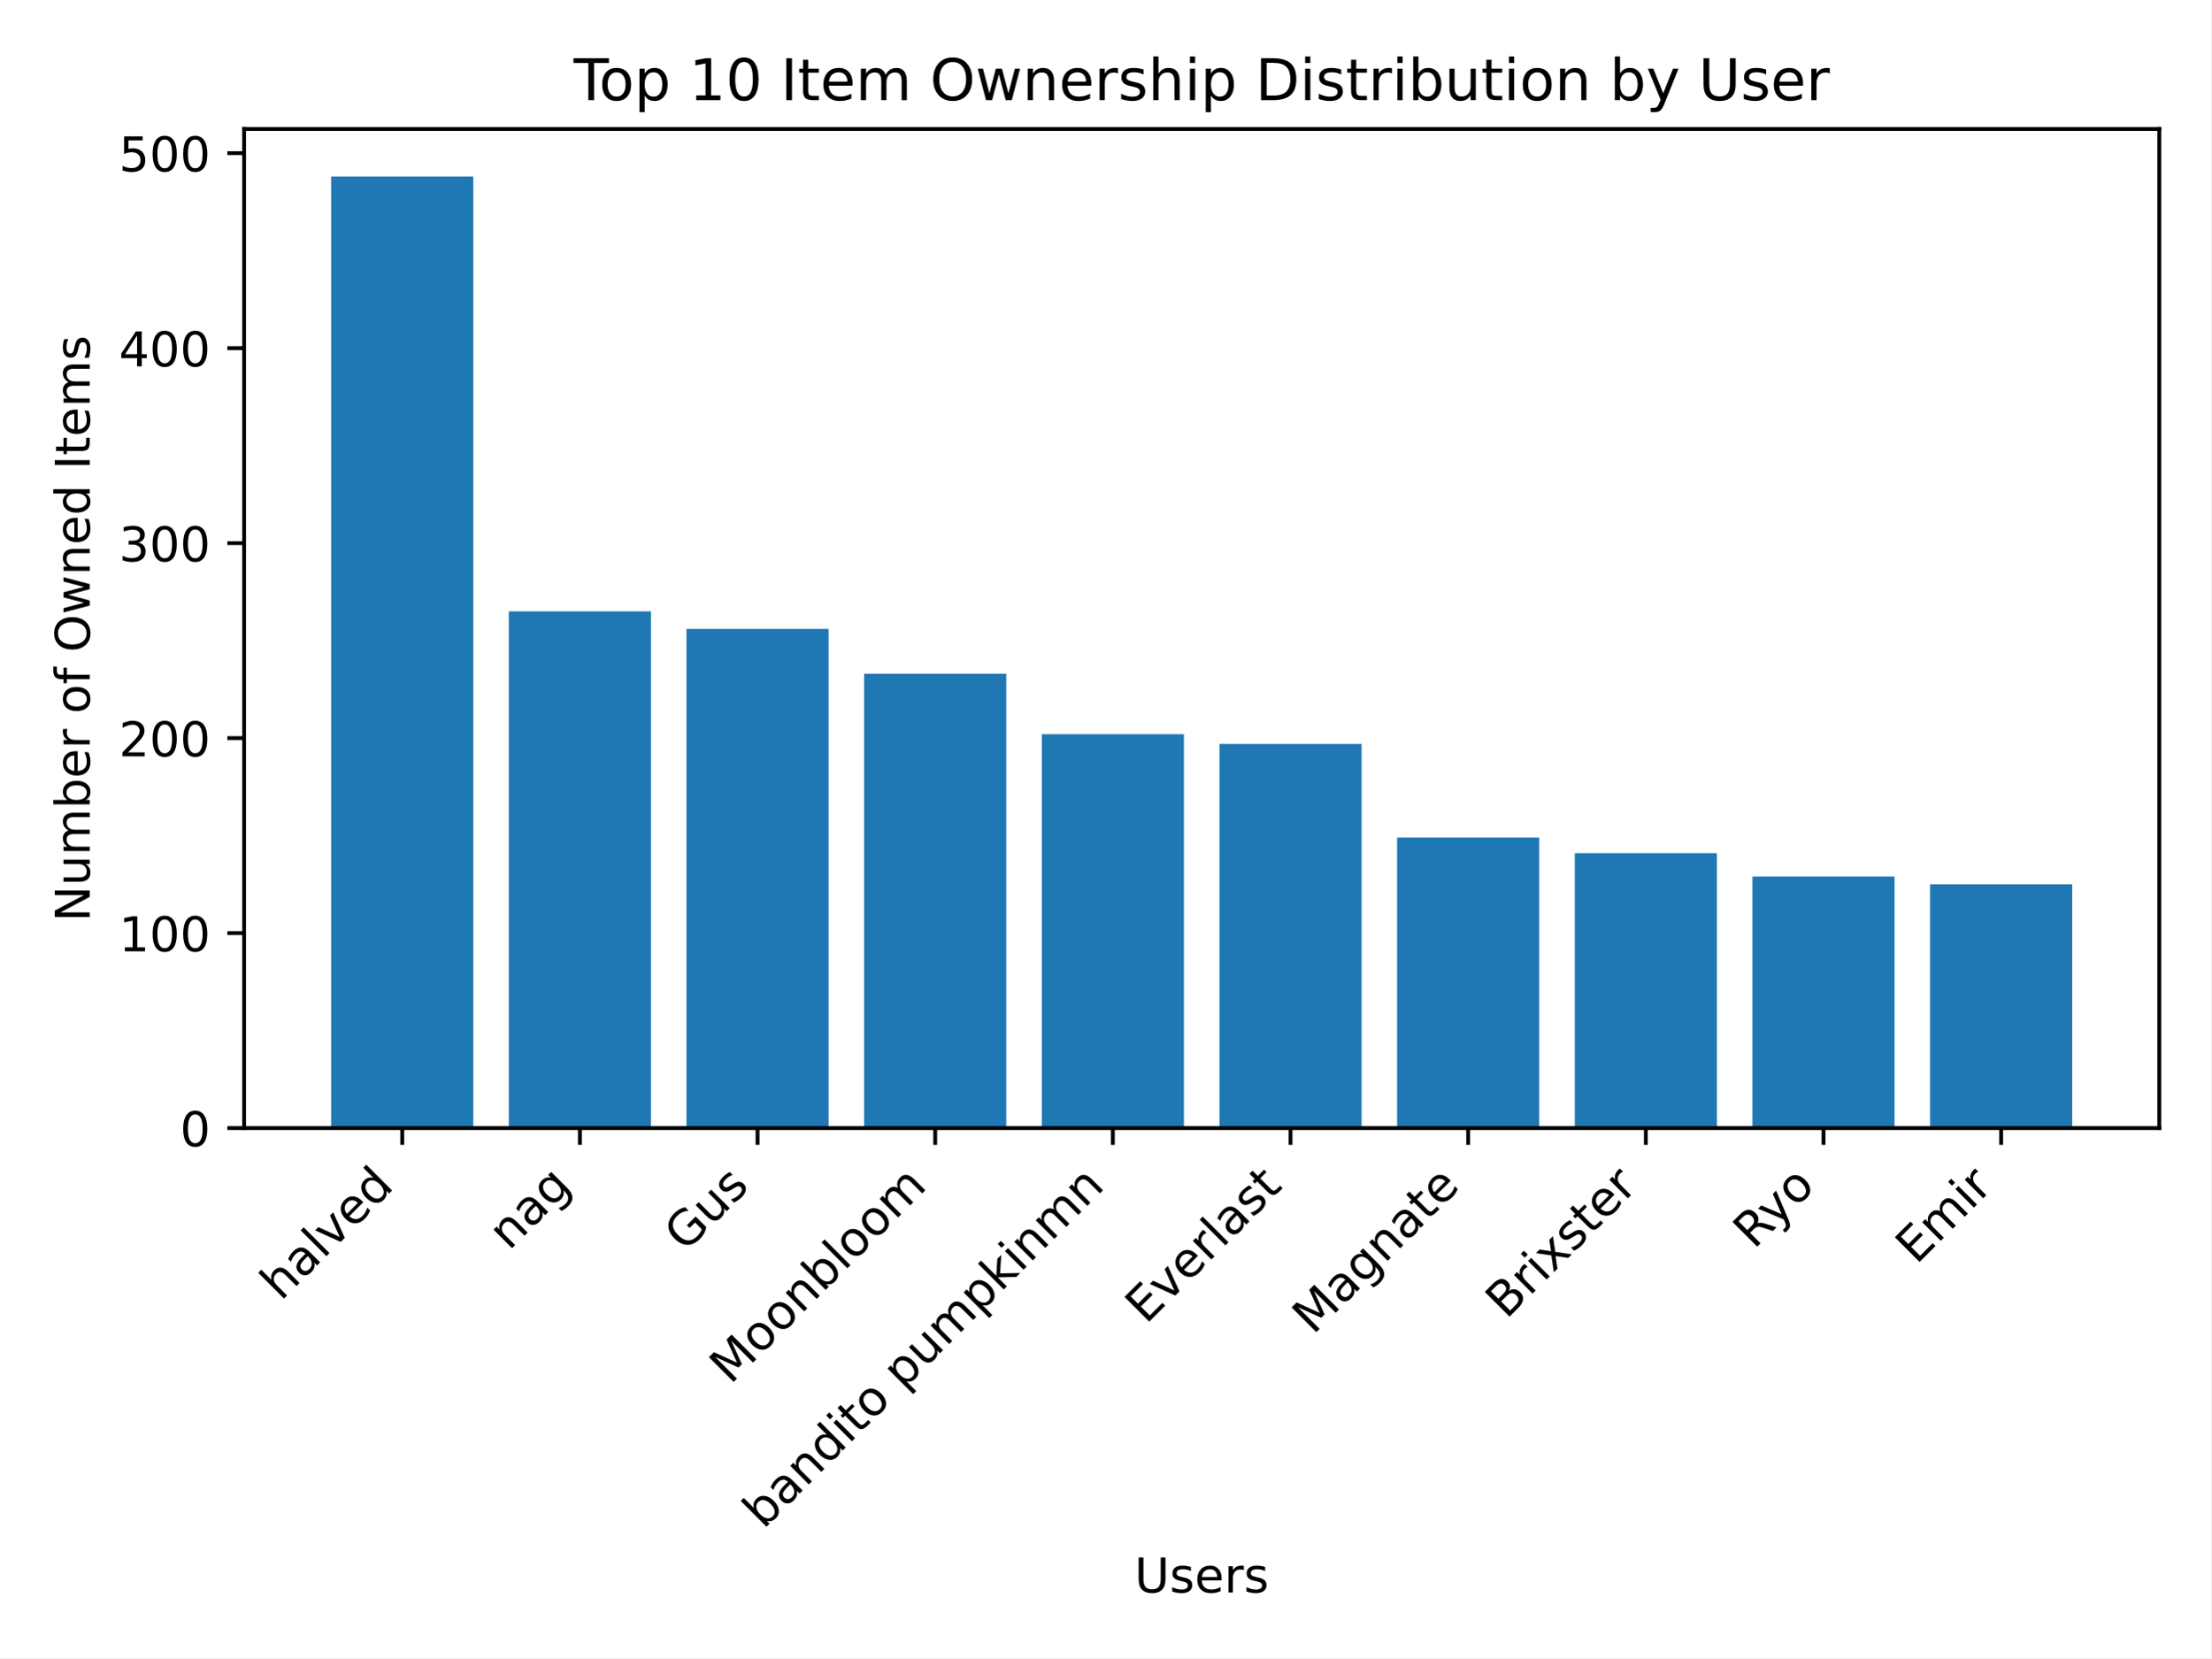
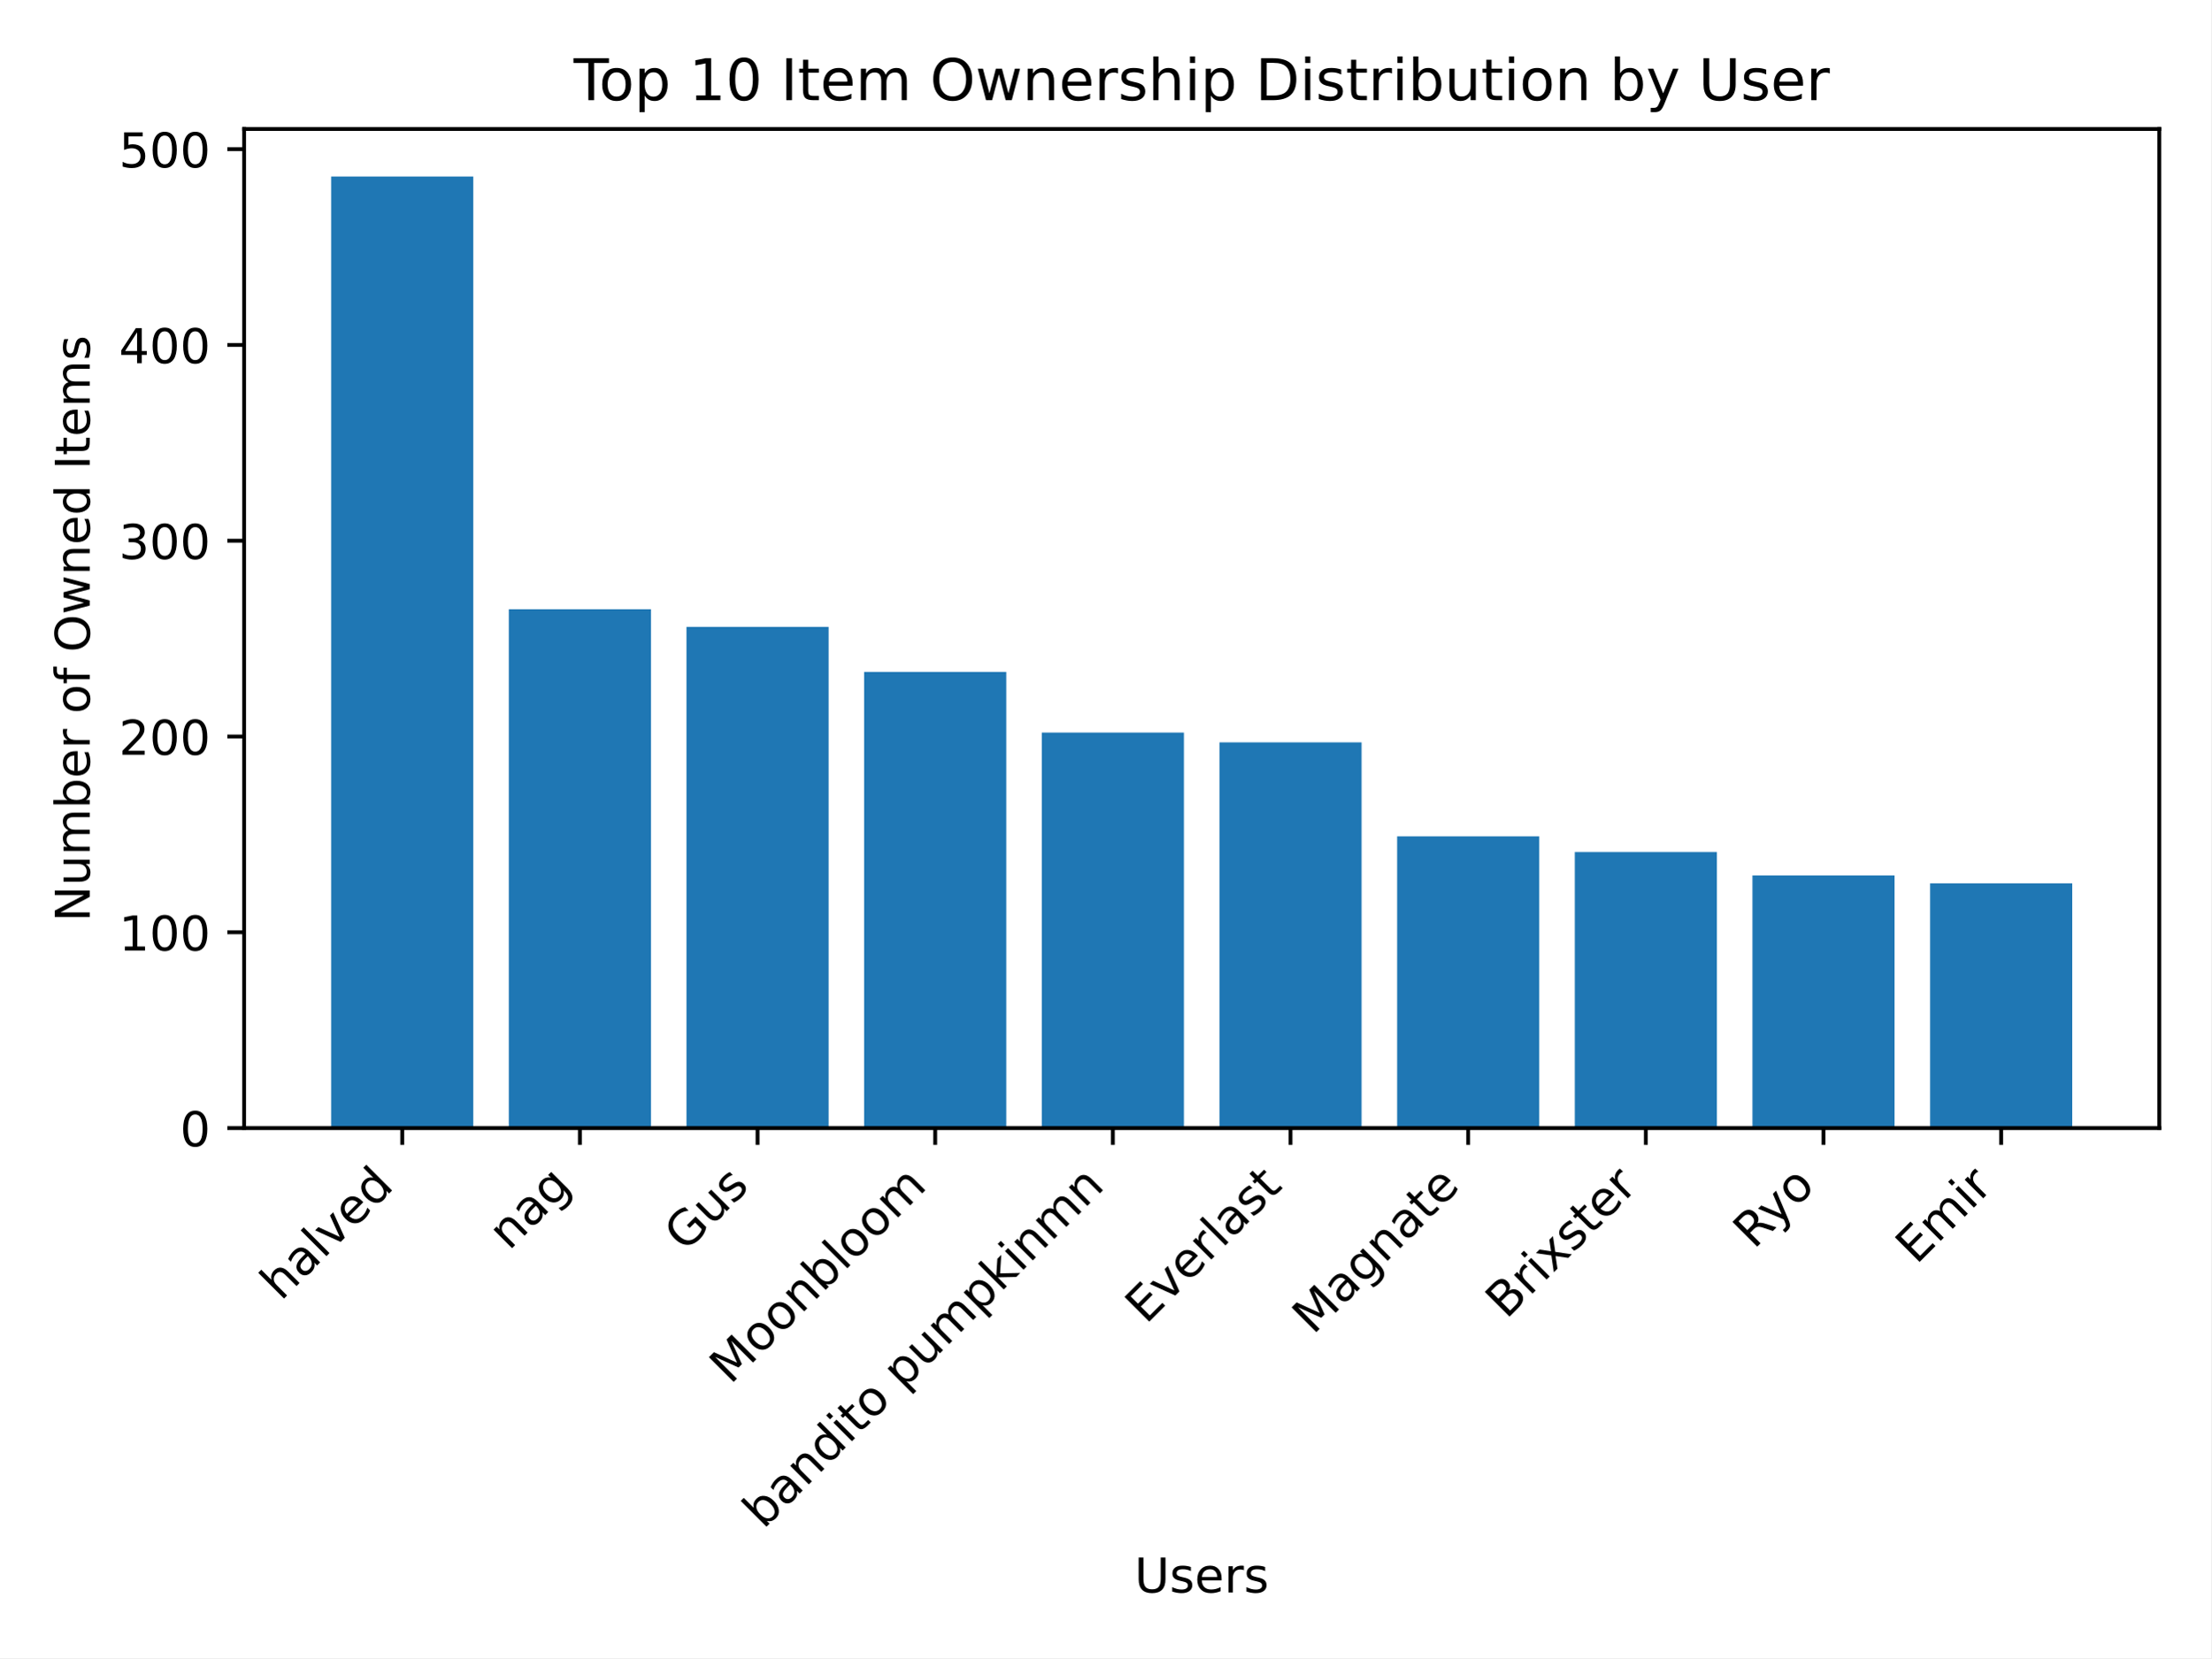
<svg xmlns="http://www.w3.org/2000/svg" xmlns:xlink="http://www.w3.org/1999/xlink" width="460.8pt" height="345.6pt" viewBox="0 0 460.8 345.6" version="1.1">
  <defs>
    <style type="text/css">*{stroke-linejoin: round; stroke-linecap: butt}</style>
  </defs>
  <g id="figure_1">
    <g id="patch_1">
      <path d="M 0 345.6  L 460.8 345.6  L 460.8 0  L 0 0  z " style="fill: #ffffff" />
    </g>
    <g id="axes_1">
      <g id="patch_2">
        <path d="M 50.87 235.125  L 450 235.125  L 450 26.88  L 50.87 26.88  z " style="fill: #ffffff" />
      </g>
      <g id="patch_3">
-         <path d="M 69.012 235.125  L 98.632 235.125  L 98.632 36.796  L 69.012 36.796  z " clip-path="url(#p31fb1d5ac0)" style="fill: #1f77b4" />
+         <path d="M 69.012 235.125  L 98.632 235.125  L 98.632 36.796  L 69.012 36.796  z " clip-path="url(#p1e5ec462ce)" style="fill: #1f77b4" />
      </g>
      <g id="patch_4">
-         <path d="M 106.037 235.125  L 135.657 235.125  L 135.657 127.426  L 106.037 127.426  z " clip-path="url(#p31fb1d5ac0)" style="fill: #1f77b4" />
+         <path d="M 106.037 235.125  L 135.657 235.125  L 135.657 126.983  L 106.037 126.983  z " clip-path="url(#p1e5ec462ce)" style="fill: #1f77b4" />
      </g>
      <g id="patch_5">
-         <path d="M 143.062 235.125  L 172.682 235.125  L 172.682 131.084  L 143.062 131.084  z " clip-path="url(#p31fb1d5ac0)" style="fill: #1f77b4" />
+         <path d="M 143.062 235.125  L 172.682 235.125  L 172.682 130.656  L 143.062 130.656  z " clip-path="url(#p1e5ec462ce)" style="fill: #1f77b4" />
      </g>
      <g id="patch_6">
-         <path d="M 180.087 235.125  L 209.707 235.125  L 209.707 140.431  L 180.087 140.431  z " clip-path="url(#p31fb1d5ac0)" style="fill: #1f77b4" />
+         <path d="M 180.087 235.125  L 209.707 235.125  L 209.707 140.042  L 180.087 140.042  z " clip-path="url(#p1e5ec462ce)" style="fill: #1f77b4" />
      </g>
      <g id="patch_7">
-         <path d="M 217.112 235.125  L 246.732 235.125  L 246.732 153.03  L 217.112 153.03  z " clip-path="url(#p31fb1d5ac0)" style="fill: #1f77b4" />
+         <path d="M 217.112 235.125  L 246.732 235.125  L 246.732 152.692  L 217.112 152.692  z " clip-path="url(#p1e5ec462ce)" style="fill: #1f77b4" />
      </g>
      <g id="patch_8">
-         <path d="M 254.138 235.125  L 283.758 235.125  L 283.758 155.062  L 254.138 155.062  z " clip-path="url(#p31fb1d5ac0)" style="fill: #1f77b4" />
+         <path d="M 254.138 235.125  L 283.758 235.125  L 283.758 154.733  L 254.138 154.733  z " clip-path="url(#p1e5ec462ce)" style="fill: #1f77b4" />
      </g>
      <g id="patch_9">
-         <path d="M 291.163 235.125  L 320.783 235.125  L 320.783 174.57  L 291.163 174.57  z " clip-path="url(#p31fb1d5ac0)" style="fill: #1f77b4" />
+         <path d="M 291.163 235.125  L 320.783 235.125  L 320.783 174.321  L 291.163 174.321  z " clip-path="url(#p1e5ec462ce)" style="fill: #1f77b4" />
      </g>
      <g id="patch_10">
-         <path d="M 328.188 235.125  L 357.808 235.125  L 357.808 177.821  L 328.188 177.821  z " clip-path="url(#p31fb1d5ac0)" style="fill: #1f77b4" />
+         <path d="M 328.188 235.125  L 357.808 235.125  L 357.808 177.585  L 328.188 177.585  z " clip-path="url(#p1e5ec462ce)" style="fill: #1f77b4" />
      </g>
      <g id="patch_11">
-         <path d="M 365.213 235.125  L 394.833 235.125  L 394.833 182.698  L 365.213 182.698  z " clip-path="url(#p31fb1d5ac0)" style="fill: #1f77b4" />
+         <path d="M 365.213 235.125  L 394.833 235.125  L 394.833 182.482  L 365.213 182.482  z " clip-path="url(#p1e5ec462ce)" style="fill: #1f77b4" />
      </g>
      <g id="patch_12">
-         <path d="M 402.238 235.125  L 431.858 235.125  L 431.858 184.324  L 402.238 184.324  z " clip-path="url(#p31fb1d5ac0)" style="fill: #1f77b4" />
+         <path d="M 402.238 235.125  L 431.858 235.125  L 431.858 184.115  L 402.238 184.115  z " clip-path="url(#p1e5ec462ce)" style="fill: #1f77b4" />
      </g>
      <g id="matplotlib.axis_1">
        <g id="xtick_1">
          <g id="line2d_1">
            <defs>
-               <path id="m20c152bbc4" d="M 0 0  L 0 3.5  " style="stroke: #000000; stroke-width: 0.8" />
+               <path id="m16eee80013" d="M 0 0  L 0 3.5  " style="stroke: #000000; stroke-width: 0.8" />
            </defs>
            <g>
-               <use xlink:href="#m20c152bbc4" x="83.822" y="235.125" style="stroke: #000000; stroke-width: 0.8" />
+               <use xlink:href="#m16eee80013" x="83.822" y="235.125" style="stroke: #000000; stroke-width: 0.8" />
            </g>
          </g>
          <g id="text_1">
            <g transform="translate(58.54764 271.3021) rotate(-45) scale(0.1 -0.1)">
              <defs>
                <path id="DejaVuSans-68" d="M 3513 2113  L 3513 0  L 2938 0  L 2938 2094  Q 2938 2591 2744 2837  Q 2550 3084 2163 3084  Q 1697 3084 1428 2787  Q 1159 2491 1159 1978  L 1159 0  L 581 0  L 581 4863  L 1159 4863  L 1159 2956  Q 1366 3272 1645 3428  Q 1925 3584 2291 3584  Q 2894 3584 3203 3211  Q 3513 2838 3513 2113  z " transform="scale(0.015625)" />
                <path id="DejaVuSans-61" d="M 2194 1759  Q 1497 1759 1228 1600  Q 959 1441 959 1056  Q 959 750 1161 570  Q 1363 391 1709 391  Q 2188 391 2477 730  Q 2766 1069 2766 1631  L 2766 1759  L 2194 1759  z M 3341 1997  L 3341 0  L 2766 0  L 2766 531  Q 2569 213 2275 61  Q 1981 -91 1556 -91  Q 1019 -91 701 211  Q 384 513 384 1019  Q 384 1609 779 1909  Q 1175 2209 1959 2209  L 2766 2209  L 2766 2266  Q 2766 2663 2505 2880  Q 2244 3097 1772 3097  Q 1472 3097 1187 3025  Q 903 2953 641 2809  L 641 3341  Q 956 3463 1253 3523  Q 1550 3584 1831 3584  Q 2591 3584 2966 3190  Q 3341 2797 3341 1997  z " transform="scale(0.015625)" />
                <path id="DejaVuSans-6c" d="M 603 4863  L 1178 4863  L 1178 0  L 603 0  L 603 4863  z " transform="scale(0.015625)" />
                <path id="DejaVuSans-76" d="M 191 3500  L 800 3500  L 1894 563  L 2988 3500  L 3597 3500  L 2284 0  L 1503 0  L 191 3500  z " transform="scale(0.015625)" />
                <path id="DejaVuSans-65" d="M 3597 1894  L 3597 1613  L 953 1613  Q 991 1019 1311 708  Q 1631 397 2203 397  Q 2534 397 2845 478  Q 3156 559 3463 722  L 3463 178  Q 3153 47 2828 -22  Q 2503 -91 2169 -91  Q 1331 -91 842 396  Q 353 884 353 1716  Q 353 2575 817 3079  Q 1281 3584 2069 3584  Q 2775 3584 3186 3129  Q 3597 2675 3597 1894  z M 3022 2063  Q 3016 2534 2758 2815  Q 2500 3097 2075 3097  Q 1594 3097 1305 2825  Q 1016 2553 972 2059  L 3022 2063  z " transform="scale(0.015625)" />
                <path id="DejaVuSans-64" d="M 2906 2969  L 2906 4863  L 3481 4863  L 3481 0  L 2906 0  L 2906 525  Q 2725 213 2448 61  Q 2172 -91 1784 -91  Q 1150 -91 751 415  Q 353 922 353 1747  Q 353 2572 751 3078  Q 1150 3584 1784 3584  Q 2172 3584 2448 3432  Q 2725 3281 2906 2969  z M 947 1747  Q 947 1113 1208 752  Q 1469 391 1925 391  Q 2381 391 2643 752  Q 2906 1113 2906 1747  Q 2906 2381 2643 2742  Q 2381 3103 1925 3103  Q 1469 3103 1208 2742  Q 947 2381 947 1747  z " transform="scale(0.015625)" />
              </defs>
              <use xlink:href="#DejaVuSans-68" />
              <use xlink:href="#DejaVuSans-61" x="63.379" />
              <use xlink:href="#DejaVuSans-6c" x="124.658" />
              <use xlink:href="#DejaVuSans-76" x="152.441" />
              <use xlink:href="#DejaVuSans-65" x="211.621" />
              <use xlink:href="#DejaVuSans-64" x="273.145" />
            </g>
          </g>
        </g>
        <g id="xtick_2">
          <g id="line2d_2">
            <g>
-               <use xlink:href="#m20c152bbc4" x="120.847" y="235.125" style="stroke: #000000; stroke-width: 0.8" />
+               <use xlink:href="#m16eee80013" x="120.847" y="235.125" style="stroke: #000000; stroke-width: 0.8" />
            </g>
          </g>
          <g id="text_2">
            <g transform="translate(106.0732 260.8015) rotate(-45) scale(0.1 -0.1)">
              <defs>
                <path id="DejaVuSans-6e" d="M 3513 2113  L 3513 0  L 2938 0  L 2938 2094  Q 2938 2591 2744 2837  Q 2550 3084 2163 3084  Q 1697 3084 1428 2787  Q 1159 2491 1159 1978  L 1159 0  L 581 0  L 581 3500  L 1159 3500  L 1159 2956  Q 1366 3272 1645 3428  Q 1925 3584 2291 3584  Q 2894 3584 3203 3211  Q 3513 2838 3513 2113  z " transform="scale(0.015625)" />
                <path id="DejaVuSans-67" d="M 2906 1791  Q 2906 2416 2648 2759  Q 2391 3103 1925 3103  Q 1463 3103 1205 2759  Q 947 2416 947 1791  Q 947 1169 1205 825  Q 1463 481 1925 481  Q 2391 481 2648 825  Q 2906 1169 2906 1791  z M 3481 434  Q 3481 -459 3084 -895  Q 2688 -1331 1869 -1331  Q 1566 -1331 1297 -1286  Q 1028 -1241 775 -1147  L 775 -588  Q 1028 -725 1275 -790  Q 1522 -856 1778 -856  Q 2344 -856 2625 -561  Q 2906 -266 2906 331  L 2906 616  Q 2728 306 2450 153  Q 2172 0 1784 0  Q 1141 0 747 490  Q 353 981 353 1791  Q 353 2603 747 3093  Q 1141 3584 1784 3584  Q 2172 3584 2450 3431  Q 2728 3278 2906 2969  L 2906 3500  L 3481 3500  L 3481 434  z " transform="scale(0.015625)" />
              </defs>
              <use xlink:href="#DejaVuSans-6e" />
              <use xlink:href="#DejaVuSans-61" x="63.379" />
              <use xlink:href="#DejaVuSans-67" x="124.658" />
            </g>
          </g>
        </g>
        <g id="xtick_3">
          <g id="line2d_3">
            <g>
-               <use xlink:href="#m20c152bbc4" x="157.872" y="235.125" style="stroke: #000000; stroke-width: 0.8" />
+               <use xlink:href="#m16eee80013" x="157.872" y="235.125" style="stroke: #000000; stroke-width: 0.8" />
            </g>
          </g>
          <g id="text_3">
            <g transform="translate(142.758 261.1418) rotate(-45) scale(0.1 -0.1)">
              <defs>
                <path id="DejaVuSans-47" d="M 3809 666  L 3809 1919  L 2778 1919  L 2778 2438  L 4434 2438  L 4434 434  Q 4069 175 3628 42  Q 3188 -91 2688 -91  Q 1594 -91 976 548  Q 359 1188 359 2328  Q 359 3472 976 4111  Q 1594 4750 2688 4750  Q 3144 4750 3555 4637  Q 3966 4525 4313 4306  L 4313 3634  Q 3963 3931 3569 4081  Q 3175 4231 2741 4231  Q 1884 4231 1454 3753  Q 1025 3275 1025 2328  Q 1025 1384 1454 906  Q 1884 428 2741 428  Q 3075 428 3337 486  Q 3600 544 3809 666  z " transform="scale(0.015625)" />
                <path id="DejaVuSans-75" d="M 544 1381  L 544 3500  L 1119 3500  L 1119 1403  Q 1119 906 1312 657  Q 1506 409 1894 409  Q 2359 409 2629 706  Q 2900 1003 2900 1516  L 2900 3500  L 3475 3500  L 3475 0  L 2900 0  L 2900 538  Q 2691 219 2414 64  Q 2138 -91 1772 -91  Q 1169 -91 856 284  Q 544 659 544 1381  z M 1991 3584  L 1991 3584  z " transform="scale(0.015625)" />
                <path id="DejaVuSans-73" d="M 2834 3397  L 2834 2853  Q 2591 2978 2328 3040  Q 2066 3103 1784 3103  Q 1356 3103 1142 2972  Q 928 2841 928 2578  Q 928 2378 1081 2264  Q 1234 2150 1697 2047  L 1894 2003  Q 2506 1872 2764 1633  Q 3022 1394 3022 966  Q 3022 478 2636 193  Q 2250 -91 1575 -91  Q 1294 -91 989 -36  Q 684 19 347 128  L 347 722  Q 666 556 975 473  Q 1284 391 1588 391  Q 1994 391 2212 530  Q 2431 669 2431 922  Q 2431 1156 2273 1281  Q 2116 1406 1581 1522  L 1381 1569  Q 847 1681 609 1914  Q 372 2147 372 2553  Q 372 3047 722 3315  Q 1072 3584 1716 3584  Q 2034 3584 2315 3537  Q 2597 3491 2834 3397  z " transform="scale(0.015625)" />
              </defs>
              <use xlink:href="#DejaVuSans-47" />
              <use xlink:href="#DejaVuSans-75" x="77.49" />
              <use xlink:href="#DejaVuSans-73" x="140.869" />
            </g>
          </g>
        </g>
        <g id="xtick_4">
          <g id="line2d_4">
            <g>
-               <use xlink:href="#m20c152bbc4" x="194.897" y="235.125" style="stroke: #000000; stroke-width: 0.8" />
+               <use xlink:href="#m16eee80013" x="194.897" y="235.125" style="stroke: #000000; stroke-width: 0.8" />
            </g>
          </g>
          <g id="text_4">
            <g transform="translate(152.197 288.7278) rotate(-45) scale(0.1 -0.1)">
              <defs>
                <path id="DejaVuSans-4d" d="M 628 4666  L 1569 4666  L 2759 1491  L 3956 4666  L 4897 4666  L 4897 0  L 4281 0  L 4281 4097  L 3078 897  L 2444 897  L 1241 4097  L 1241 0  L 628 0  L 628 4666  z " transform="scale(0.015625)" />
                <path id="DejaVuSans-6f" d="M 1959 3097  Q 1497 3097 1228 2736  Q 959 2375 959 1747  Q 959 1119 1226 758  Q 1494 397 1959 397  Q 2419 397 2687 759  Q 2956 1122 2956 1747  Q 2956 2369 2687 2733  Q 2419 3097 1959 3097  z M 1959 3584  Q 2709 3584 3137 3096  Q 3566 2609 3566 1747  Q 3566 888 3137 398  Q 2709 -91 1959 -91  Q 1206 -91 779 398  Q 353 888 353 1747  Q 353 2609 779 3096  Q 1206 3584 1959 3584  z " transform="scale(0.015625)" />
                <path id="DejaVuSans-62" d="M 3116 1747  Q 3116 2381 2855 2742  Q 2594 3103 2138 3103  Q 1681 3103 1420 2742  Q 1159 2381 1159 1747  Q 1159 1113 1420 752  Q 1681 391 2138 391  Q 2594 391 2855 752  Q 3116 1113 3116 1747  z M 1159 2969  Q 1341 3281 1617 3432  Q 1894 3584 2278 3584  Q 2916 3584 3314 3078  Q 3713 2572 3713 1747  Q 3713 922 3314 415  Q 2916 -91 2278 -91  Q 1894 -91 1617 61  Q 1341 213 1159 525  L 1159 0  L 581 0  L 581 4863  L 1159 4863  L 1159 2969  z " transform="scale(0.015625)" />
                <path id="DejaVuSans-6d" d="M 3328 2828  Q 3544 3216 3844 3400  Q 4144 3584 4550 3584  Q 5097 3584 5394 3201  Q 5691 2819 5691 2113  L 5691 0  L 5113 0  L 5113 2094  Q 5113 2597 4934 2840  Q 4756 3084 4391 3084  Q 3944 3084 3684 2787  Q 3425 2491 3425 1978  L 3425 0  L 2847 0  L 2847 2094  Q 2847 2600 2669 2842  Q 2491 3084 2119 3084  Q 1678 3084 1418 2786  Q 1159 2488 1159 1978  L 1159 0  L 581 0  L 581 3500  L 1159 3500  L 1159 2956  Q 1356 3278 1631 3431  Q 1906 3584 2284 3584  Q 2666 3584 2933 3390  Q 3200 3197 3328 2828  z " transform="scale(0.015625)" />
              </defs>
              <use xlink:href="#DejaVuSans-4d" />
              <use xlink:href="#DejaVuSans-6f" x="86.279" />
              <use xlink:href="#DejaVuSans-6f" x="147.461" />
              <use xlink:href="#DejaVuSans-6e" x="208.643" />
              <use xlink:href="#DejaVuSans-62" x="272.021" />
              <use xlink:href="#DejaVuSans-6c" x="335.498" />
              <use xlink:href="#DejaVuSans-6f" x="363.281" />
              <use xlink:href="#DejaVuSans-6f" x="424.463" />
              <use xlink:href="#DejaVuSans-6d" x="485.645" />
            </g>
          </g>
        </g>
        <g id="xtick_5">
          <g id="line2d_5">
            <g>
-               <use xlink:href="#m20c152bbc4" x="231.922" y="235.125" style="stroke: #000000; stroke-width: 0.8" />
+               <use xlink:href="#m16eee80013" x="231.922" y="235.125" style="stroke: #000000; stroke-width: 0.8" />
            </g>
          </g>
          <g id="text_5">
            <g transform="translate(159.0927 318.8572) rotate(-45) scale(0.1 -0.1)">
              <defs>
                <path id="DejaVuSans-69" d="M 603 3500  L 1178 3500  L 1178 0  L 603 0  L 603 3500  z M 603 4863  L 1178 4863  L 1178 4134  L 603 4134  L 603 4863  z " transform="scale(0.015625)" />
                <path id="DejaVuSans-74" d="M 1172 4494  L 1172 3500  L 2356 3500  L 2356 3053  L 1172 3053  L 1172 1153  Q 1172 725 1289 603  Q 1406 481 1766 481  L 2356 481  L 2356 0  L 1766 0  Q 1100 0 847 248  Q 594 497 594 1153  L 594 3053  L 172 3053  L 172 3500  L 594 3500  L 594 4494  L 1172 4494  z " transform="scale(0.015625)" />
                <path id="DejaVuSans-20" transform="scale(0.015625)" />
                <path id="DejaVuSans-70" d="M 1159 525  L 1159 -1331  L 581 -1331  L 581 3500  L 1159 3500  L 1159 2969  Q 1341 3281 1617 3432  Q 1894 3584 2278 3584  Q 2916 3584 3314 3078  Q 3713 2572 3713 1747  Q 3713 922 3314 415  Q 2916 -91 2278 -91  Q 1894 -91 1617 61  Q 1341 213 1159 525  z M 3116 1747  Q 3116 2381 2855 2742  Q 2594 3103 2138 3103  Q 1681 3103 1420 2742  Q 1159 2381 1159 1747  Q 1159 1113 1420 752  Q 1681 391 2138 391  Q 2594 391 2855 752  Q 3116 1113 3116 1747  z " transform="scale(0.015625)" />
                <path id="DejaVuSans-6b" d="M 581 4863  L 1159 4863  L 1159 1991  L 2875 3500  L 3609 3500  L 1753 1863  L 3688 0  L 2938 0  L 1159 1709  L 1159 0  L 581 0  L 581 4863  z " transform="scale(0.015625)" />
              </defs>
              <use xlink:href="#DejaVuSans-62" />
              <use xlink:href="#DejaVuSans-61" x="63.477" />
              <use xlink:href="#DejaVuSans-6e" x="124.756" />
              <use xlink:href="#DejaVuSans-64" x="188.135" />
              <use xlink:href="#DejaVuSans-69" x="251.611" />
              <use xlink:href="#DejaVuSans-74" x="279.395" />
              <use xlink:href="#DejaVuSans-6f" x="318.604" />
              <use xlink:href="#DejaVuSans-20" x="379.785" />
              <use xlink:href="#DejaVuSans-70" x="411.572" />
              <use xlink:href="#DejaVuSans-75" x="475.049" />
              <use xlink:href="#DejaVuSans-6d" x="538.428" />
              <use xlink:href="#DejaVuSans-70" x="635.84" />
              <use xlink:href="#DejaVuSans-6b" x="699.316" />
              <use xlink:href="#DejaVuSans-69" x="757.227" />
              <use xlink:href="#DejaVuSans-6e" x="785.01" />
              <use xlink:href="#DejaVuSans-6d" x="848.389" />
              <use xlink:href="#DejaVuSans-6e" x="945.801" />
            </g>
          </g>
        </g>
        <g id="xtick_6">
          <g id="line2d_6">
            <g>
-               <use xlink:href="#m20c152bbc4" x="268.948" y="235.125" style="stroke: #000000; stroke-width: 0.8" />
+               <use xlink:href="#m16eee80013" x="268.948" y="235.125" style="stroke: #000000; stroke-width: 0.8" />
            </g>
          </g>
          <g id="text_6">
            <g transform="translate(238.8126 276.1623) rotate(-45) scale(0.1 -0.1)">
              <defs>
                <path id="DejaVuSans-45" d="M 628 4666  L 3578 4666  L 3578 4134  L 1259 4134  L 1259 2753  L 3481 2753  L 3481 2222  L 1259 2222  L 1259 531  L 3634 531  L 3634 0  L 628 0  L 628 4666  z " transform="scale(0.015625)" />
                <path id="DejaVuSans-72" d="M 2631 2963  Q 2534 3019 2420 3045  Q 2306 3072 2169 3072  Q 1681 3072 1420 2755  Q 1159 2438 1159 1844  L 1159 0  L 581 0  L 581 3500  L 1159 3500  L 1159 2956  Q 1341 3275 1631 3429  Q 1922 3584 2338 3584  Q 2397 3584 2469 3576  Q 2541 3569 2628 3553  L 2631 2963  z " transform="scale(0.015625)" />
              </defs>
              <use xlink:href="#DejaVuSans-45" />
              <use xlink:href="#DejaVuSans-76" x="63.184" />
              <use xlink:href="#DejaVuSans-65" x="122.363" />
              <use xlink:href="#DejaVuSans-72" x="183.887" />
              <use xlink:href="#DejaVuSans-6c" x="225" />
              <use xlink:href="#DejaVuSans-61" x="252.783" />
              <use xlink:href="#DejaVuSans-73" x="314.062" />
              <use xlink:href="#DejaVuSans-74" x="366.162" />
            </g>
          </g>
        </g>
        <g id="xtick_7">
          <g id="line2d_7">
            <g>
-               <use xlink:href="#m20c152bbc4" x="305.973" y="235.125" style="stroke: #000000; stroke-width: 0.8" />
+               <use xlink:href="#m16eee80013" x="305.973" y="235.125" style="stroke: #000000; stroke-width: 0.8" />
            </g>
          </g>
          <g id="text_7">
            <g transform="translate(273.6412 278.3588) rotate(-45) scale(0.1 -0.1)">
              <use xlink:href="#DejaVuSans-4d" />
              <use xlink:href="#DejaVuSans-61" x="86.279" />
              <use xlink:href="#DejaVuSans-67" x="147.559" />
              <use xlink:href="#DejaVuSans-6e" x="211.035" />
              <use xlink:href="#DejaVuSans-61" x="274.414" />
              <use xlink:href="#DejaVuSans-74" x="335.693" />
              <use xlink:href="#DejaVuSans-65" x="374.902" />
            </g>
          </g>
        </g>
        <g id="xtick_8">
          <g id="line2d_8">
            <g>
-               <use xlink:href="#m20c152bbc4" x="342.998" y="235.125" style="stroke: #000000; stroke-width: 0.8" />
+               <use xlink:href="#m16eee80013" x="342.998" y="235.125" style="stroke: #000000; stroke-width: 0.8" />
            </g>
          </g>
          <g id="text_8">
            <g transform="translate(313.9057 275.1193) rotate(-45) scale(0.1 -0.1)">
              <defs>
                <path id="DejaVuSans-42" d="M 1259 2228  L 1259 519  L 2272 519  Q 2781 519 3026 730  Q 3272 941 3272 1375  Q 3272 1813 3026 2020  Q 2781 2228 2272 2228  L 1259 2228  z M 1259 4147  L 1259 2741  L 2194 2741  Q 2656 2741 2882 2914  Q 3109 3088 3109 3444  Q 3109 3797 2882 3972  Q 2656 4147 2194 4147  L 1259 4147  z M 628 4666  L 2241 4666  Q 2963 4666 3353 4366  Q 3744 4066 3744 3513  Q 3744 3084 3544 2831  Q 3344 2578 2956 2516  Q 3422 2416 3680 2098  Q 3938 1781 3938 1306  Q 3938 681 3513 340  Q 3088 0 2303 0  L 628 0  L 628 4666  z " transform="scale(0.015625)" />
                <path id="DejaVuSans-78" d="M 3513 3500  L 2247 1797  L 3578 0  L 2900 0  L 1881 1375  L 863 0  L 184 0  L 1544 1831  L 300 3500  L 978 3500  L 1906 2253  L 2834 3500  L 3513 3500  z " transform="scale(0.015625)" />
              </defs>
              <use xlink:href="#DejaVuSans-42" />
              <use xlink:href="#DejaVuSans-72" x="68.604" />
              <use xlink:href="#DejaVuSans-69" x="109.717" />
              <use xlink:href="#DejaVuSans-78" x="137.5" />
              <use xlink:href="#DejaVuSans-73" x="196.68" />
              <use xlink:href="#DejaVuSans-74" x="248.779" />
              <use xlink:href="#DejaVuSans-65" x="287.988" />
              <use xlink:href="#DejaVuSans-72" x="349.512" />
            </g>
          </g>
        </g>
        <g id="xtick_9">
          <g id="line2d_9">
            <g>
-               <use xlink:href="#m20c152bbc4" x="380.023" y="235.125" style="stroke: #000000; stroke-width: 0.8" />
+               <use xlink:href="#m16eee80013" x="380.023" y="235.125" style="stroke: #000000; stroke-width: 0.8" />
            </g>
          </g>
          <g id="text_9">
            <g transform="translate(365.5159 260.5342) rotate(-45) scale(0.1 -0.1)">
              <defs>
                <path id="DejaVuSans-52" d="M 2841 2188  Q 3044 2119 3236 1894  Q 3428 1669 3622 1275  L 4263 0  L 3584 0  L 2988 1197  Q 2756 1666 2539 1819  Q 2322 1972 1947 1972  L 1259 1972  L 1259 0  L 628 0  L 628 4666  L 2053 4666  Q 2853 4666 3247 4331  Q 3641 3997 3641 3322  Q 3641 2881 3436 2590  Q 3231 2300 2841 2188  z M 1259 4147  L 1259 2491  L 2053 2491  Q 2509 2491 2742 2702  Q 2975 2913 2975 3322  Q 2975 3731 2742 3939  Q 2509 4147 2053 4147  L 1259 4147  z " transform="scale(0.015625)" />
                <path id="DejaVuSans-79" d="M 2059 -325  Q 1816 -950 1584 -1140  Q 1353 -1331 966 -1331  L 506 -1331  L 506 -850  L 844 -850  Q 1081 -850 1212 -737  Q 1344 -625 1503 -206  L 1606 56  L 191 3500  L 800 3500  L 1894 763  L 2988 3500  L 3597 3500  L 2059 -325  z " transform="scale(0.015625)" />
              </defs>
              <use xlink:href="#DejaVuSans-52" />
              <use xlink:href="#DejaVuSans-79" x="63.982" />
              <use xlink:href="#DejaVuSans-6f" x="123.162" />
            </g>
          </g>
        </g>
        <g id="xtick_10">
          <g id="line2d_10">
            <g>
-               <use xlink:href="#m20c152bbc4" x="417.048" y="235.125" style="stroke: #000000; stroke-width: 0.8" />
+               <use xlink:href="#m16eee80013" x="417.048" y="235.125" style="stroke: #000000; stroke-width: 0.8" />
            </g>
          </g>
          <g id="text_10">
            <g transform="translate(399.3502 263.725) rotate(-45) scale(0.1 -0.1)">
              <use xlink:href="#DejaVuSans-45" />
              <use xlink:href="#DejaVuSans-6d" x="63.184" />
              <use xlink:href="#DejaVuSans-69" x="160.596" />
              <use xlink:href="#DejaVuSans-72" x="188.379" />
            </g>
          </g>
        </g>
        <g id="text_11">
          <g transform="translate(236.4342 331.9262) scale(0.1 -0.1)">
            <defs>
              <path id="DejaVuSans-55" d="M 556 4666  L 1191 4666  L 1191 1831  Q 1191 1081 1462 751  Q 1734 422 2344 422  Q 2950 422 3222 751  Q 3494 1081 3494 1831  L 3494 4666  L 4128 4666  L 4128 1753  Q 4128 841 3676 375  Q 3225 -91 2344 -91  Q 1459 -91 1007 375  Q 556 841 556 1753  L 556 4666  z " transform="scale(0.015625)" />
            </defs>
            <use xlink:href="#DejaVuSans-55" />
            <use xlink:href="#DejaVuSans-73" x="73.193" />
            <use xlink:href="#DejaVuSans-65" x="125.293" />
            <use xlink:href="#DejaVuSans-72" x="186.816" />
            <use xlink:href="#DejaVuSans-73" x="227.93" />
          </g>
        </g>
      </g>
      <g id="matplotlib.axis_2">
        <g id="ytick_1">
          <g id="line2d_11">
            <defs>
-               <path id="m7dd6ba732e" d="M 0 0  L -3.5 0  " style="stroke: #000000; stroke-width: 0.8" />
+               <path id="m84b84f1c78" d="M 0 0  L -3.5 0  " style="stroke: #000000; stroke-width: 0.8" />
            </defs>
            <g>
-               <use xlink:href="#m7dd6ba732e" x="50.87" y="235.125" style="stroke: #000000; stroke-width: 0.8" />
+               <use xlink:href="#m84b84f1c78" x="50.87" y="235.125" style="stroke: #000000; stroke-width: 0.8" />
            </g>
          </g>
          <g id="text_12">
            <g transform="translate(37.5075 238.9243) scale(0.1 -0.1)">
              <defs>
                <path id="DejaVuSans-30" d="M 2034 4250  Q 1547 4250 1301 3770  Q 1056 3291 1056 2328  Q 1056 1369 1301 889  Q 1547 409 2034 409  Q 2525 409 2770 889  Q 3016 1369 3016 2328  Q 3016 3291 2770 3770  Q 2525 4250 2034 4250  z M 2034 4750  Q 2819 4750 3233 4129  Q 3647 3509 3647 2328  Q 3647 1150 3233 529  Q 2819 -91 2034 -91  Q 1250 -91 836 529  Q 422 1150 422 2328  Q 422 3509 836 4129  Q 1250 4750 2034 4750  z " transform="scale(0.015625)" />
              </defs>
              <use xlink:href="#DejaVuSans-30" />
            </g>
          </g>
        </g>
        <g id="ytick_2">
          <g id="line2d_12">
            <g>
-               <use xlink:href="#m7dd6ba732e" x="50.87" y="194.484" style="stroke: #000000; stroke-width: 0.8" />
+               <use xlink:href="#m84b84f1c78" x="50.87" y="194.317" style="stroke: #000000; stroke-width: 0.8" />
            </g>
          </g>
          <g id="text_13">
-             <g transform="translate(24.7825 198.2832) scale(0.1 -0.1)">
+             <g transform="translate(24.7825 198.1159) scale(0.1 -0.1)">
              <defs>
                <path id="DejaVuSans-31" d="M 794 531  L 1825 531  L 1825 4091  L 703 3866  L 703 4441  L 1819 4666  L 2450 4666  L 2450 531  L 3481 531  L 3481 0  L 794 0  L 794 531  z " transform="scale(0.015625)" />
              </defs>
              <use xlink:href="#DejaVuSans-31" />
              <use xlink:href="#DejaVuSans-30" x="63.623" />
              <use xlink:href="#DejaVuSans-30" x="127.246" />
            </g>
          </g>
        </g>
        <g id="ytick_3">
          <g id="line2d_13">
            <g>
-               <use xlink:href="#m7dd6ba732e" x="50.87" y="153.843" style="stroke: #000000; stroke-width: 0.8" />
+               <use xlink:href="#m84b84f1c78" x="50.87" y="153.508" style="stroke: #000000; stroke-width: 0.8" />
            </g>
          </g>
          <g id="text_14">
-             <g transform="translate(24.7825 157.6421) scale(0.1 -0.1)">
+             <g transform="translate(24.7825 157.3076) scale(0.1 -0.1)">
              <defs>
                <path id="DejaVuSans-32" d="M 1228 531  L 3431 531  L 3431 0  L 469 0  L 469 531  Q 828 903 1448 1529  Q 2069 2156 2228 2338  Q 2531 2678 2651 2914  Q 2772 3150 2772 3378  Q 2772 3750 2511 3984  Q 2250 4219 1831 4219  Q 1534 4219 1204 4116  Q 875 4013 500 3803  L 500 4441  Q 881 4594 1212 4672  Q 1544 4750 1819 4750  Q 2544 4750 2975 4387  Q 3406 4025 3406 3419  Q 3406 3131 3298 2873  Q 3191 2616 2906 2266  Q 2828 2175 2409 1742  Q 1991 1309 1228 531  z " transform="scale(0.015625)" />
              </defs>
              <use xlink:href="#DejaVuSans-32" />
              <use xlink:href="#DejaVuSans-30" x="63.623" />
              <use xlink:href="#DejaVuSans-30" x="127.246" />
            </g>
          </g>
        </g>
        <g id="ytick_4">
          <g id="line2d_14">
            <g>
-               <use xlink:href="#m7dd6ba732e" x="50.87" y="113.202" style="stroke: #000000; stroke-width: 0.8" />
+               <use xlink:href="#m84b84f1c78" x="50.87" y="112.7" style="stroke: #000000; stroke-width: 0.8" />
            </g>
          </g>
          <g id="text_15">
-             <g transform="translate(24.7825 117.001) scale(0.1 -0.1)">
+             <g transform="translate(24.7825 116.4992) scale(0.1 -0.1)">
              <defs>
                <path id="DejaVuSans-33" d="M 2597 2516  Q 3050 2419 3304 2112  Q 3559 1806 3559 1356  Q 3559 666 3084 287  Q 2609 -91 1734 -91  Q 1441 -91 1130 -33  Q 819 25 488 141  L 488 750  Q 750 597 1062 519  Q 1375 441 1716 441  Q 2309 441 2620 675  Q 2931 909 2931 1356  Q 2931 1769 2642 2001  Q 2353 2234 1838 2234  L 1294 2234  L 1294 2753  L 1863 2753  Q 2328 2753 2575 2939  Q 2822 3125 2822 3475  Q 2822 3834 2567 4026  Q 2313 4219 1838 4219  Q 1578 4219 1281 4162  Q 984 4106 628 3988  L 628 4550  Q 988 4650 1302 4700  Q 1616 4750 1894 4750  Q 2613 4750 3031 4423  Q 3450 4097 3450 3541  Q 3450 3153 3228 2886  Q 3006 2619 2597 2516  z " transform="scale(0.015625)" />
              </defs>
              <use xlink:href="#DejaVuSans-33" />
              <use xlink:href="#DejaVuSans-30" x="63.623" />
              <use xlink:href="#DejaVuSans-30" x="127.246" />
            </g>
          </g>
        </g>
        <g id="ytick_5">
          <g id="line2d_15">
            <g>
-               <use xlink:href="#m7dd6ba732e" x="50.87" y="72.561" style="stroke: #000000; stroke-width: 0.8" />
+               <use xlink:href="#m84b84f1c78" x="50.87" y="71.892" style="stroke: #000000; stroke-width: 0.8" />
            </g>
          </g>
          <g id="text_16">
-             <g transform="translate(24.7825 76.35983) scale(0.1 -0.1)">
+             <g transform="translate(24.7825 75.69084) scale(0.1 -0.1)">
              <defs>
                <path id="DejaVuSans-34" d="M 2419 4116  L 825 1625  L 2419 1625  L 2419 4116  z M 2253 4666  L 3047 4666  L 3047 1625  L 3713 1625  L 3713 1100  L 3047 1100  L 3047 0  L 2419 0  L 2419 1100  L 313 1100  L 313 1709  L 2253 4666  z " transform="scale(0.015625)" />
              </defs>
              <use xlink:href="#DejaVuSans-34" />
              <use xlink:href="#DejaVuSans-30" x="63.623" />
              <use xlink:href="#DejaVuSans-30" x="127.246" />
            </g>
          </g>
        </g>
        <g id="ytick_6">
          <g id="line2d_16">
            <g>
-               <use xlink:href="#m7dd6ba732e" x="50.87" y="31.919" style="stroke: #000000; stroke-width: 0.8" />
+               <use xlink:href="#m84b84f1c78" x="50.87" y="31.083" style="stroke: #000000; stroke-width: 0.8" />
            </g>
          </g>
          <g id="text_17">
-             <g transform="translate(24.7825 35.71872) scale(0.1 -0.1)">
+             <g transform="translate(24.7825 34.88248) scale(0.1 -0.1)">
              <defs>
                <path id="DejaVuSans-35" d="M 691 4666  L 3169 4666  L 3169 4134  L 1269 4134  L 1269 2991  Q 1406 3038 1543 3061  Q 1681 3084 1819 3084  Q 2600 3084 3056 2656  Q 3513 2228 3513 1497  Q 3513 744 3044 326  Q 2575 -91 1722 -91  Q 1428 -91 1123 -41  Q 819 9 494 109  L 494 744  Q 775 591 1075 516  Q 1375 441 1709 441  Q 2250 441 2565 725  Q 2881 1009 2881 1497  Q 2881 1984 2565 2268  Q 2250 2553 1709 2553  Q 1456 2553 1204 2497  Q 953 2441 691 2322  L 691 4666  z " transform="scale(0.015625)" />
              </defs>
              <use xlink:href="#DejaVuSans-35" />
              <use xlink:href="#DejaVuSans-30" x="63.623" />
              <use xlink:href="#DejaVuSans-30" x="127.246" />
            </g>
          </g>
        </g>
        <g id="text_18">
          <g transform="translate(18.70281 192.1064) rotate(-90) scale(0.1 -0.1)">
            <defs>
              <path id="DejaVuSans-4e" d="M 628 4666  L 1478 4666  L 3547 763  L 3547 4666  L 4159 4666  L 4159 0  L 3309 0  L 1241 3903  L 1241 0  L 628 0  L 628 4666  z " transform="scale(0.015625)" />
              <path id="DejaVuSans-66" d="M 2375 4863  L 2375 4384  L 1825 4384  Q 1516 4384 1395 4259  Q 1275 4134 1275 3809  L 1275 3500  L 2222 3500  L 2222 3053  L 1275 3053  L 1275 0  L 697 0  L 697 3053  L 147 3053  L 147 3500  L 697 3500  L 697 3744  Q 697 4328 969 4595  Q 1241 4863 1831 4863  L 2375 4863  z " transform="scale(0.015625)" />
              <path id="DejaVuSans-4f" d="M 2522 4238  Q 1834 4238 1429 3725  Q 1025 3213 1025 2328  Q 1025 1447 1429 934  Q 1834 422 2522 422  Q 3209 422 3611 934  Q 4013 1447 4013 2328  Q 4013 3213 3611 3725  Q 3209 4238 2522 4238  z M 2522 4750  Q 3503 4750 4090 4092  Q 4678 3434 4678 2328  Q 4678 1225 4090 567  Q 3503 -91 2522 -91  Q 1538 -91 948 565  Q 359 1222 359 2328  Q 359 3434 948 4092  Q 1538 4750 2522 4750  z " transform="scale(0.015625)" />
              <path id="DejaVuSans-77" d="M 269 3500  L 844 3500  L 1563 769  L 2278 3500  L 2956 3500  L 3675 769  L 4391 3500  L 4966 3500  L 4050 0  L 3372 0  L 2619 2869  L 1863 0  L 1184 0  L 269 3500  z " transform="scale(0.015625)" />
              <path id="DejaVuSans-49" d="M 628 4666  L 1259 4666  L 1259 0  L 628 0  L 628 4666  z " transform="scale(0.015625)" />
            </defs>
            <use xlink:href="#DejaVuSans-4e" />
            <use xlink:href="#DejaVuSans-75" x="74.805" />
            <use xlink:href="#DejaVuSans-6d" x="138.184" />
            <use xlink:href="#DejaVuSans-62" x="235.596" />
            <use xlink:href="#DejaVuSans-65" x="299.072" />
            <use xlink:href="#DejaVuSans-72" x="360.596" />
            <use xlink:href="#DejaVuSans-20" x="401.709" />
            <use xlink:href="#DejaVuSans-6f" x="433.496" />
            <use xlink:href="#DejaVuSans-66" x="494.678" />
            <use xlink:href="#DejaVuSans-20" x="529.883" />
            <use xlink:href="#DejaVuSans-4f" x="561.67" />
            <use xlink:href="#DejaVuSans-77" x="640.381" />
            <use xlink:href="#DejaVuSans-6e" x="722.168" />
            <use xlink:href="#DejaVuSans-65" x="785.547" />
            <use xlink:href="#DejaVuSans-64" x="847.07" />
            <use xlink:href="#DejaVuSans-20" x="910.547" />
            <use xlink:href="#DejaVuSans-49" x="942.334" />
            <use xlink:href="#DejaVuSans-74" x="971.826" />
            <use xlink:href="#DejaVuSans-65" x="1011.035" />
            <use xlink:href="#DejaVuSans-6d" x="1072.559" />
            <use xlink:href="#DejaVuSans-73" x="1169.971" />
          </g>
        </g>
      </g>
      <g id="patch_13">
        <path d="M 50.87 235.125  L 50.87 26.88  " style="fill: none; stroke: #000000; stroke-width: 0.8; stroke-linejoin: miter; stroke-linecap: square" />
      </g>
      <g id="patch_14">
        <path d="M 450 235.125  L 450 26.88  " style="fill: none; stroke: #000000; stroke-width: 0.8; stroke-linejoin: miter; stroke-linecap: square" />
      </g>
      <g id="patch_15">
        <path d="M 50.87 235.125  L 450 235.125  " style="fill: none; stroke: #000000; stroke-width: 0.8; stroke-linejoin: miter; stroke-linecap: square" />
      </g>
      <g id="patch_16">
        <path d="M 50.87 26.88  L 450 26.88  " style="fill: none; stroke: #000000; stroke-width: 0.8; stroke-linejoin: miter; stroke-linecap: square" />
      </g>
      <g id="text_19">
        <g transform="translate(119.5422 20.88) scale(0.12 -0.12)">
          <defs>
            <path id="DejaVuSans-54" d="M -19 4666  L 3928 4666  L 3928 4134  L 2272 4134  L 2272 0  L 1638 0  L 1638 4134  L -19 4134  L -19 4666  z " transform="scale(0.015625)" />
            <path id="DejaVuSans-44" d="M 1259 4147  L 1259 519  L 2022 519  Q 2988 519 3436 956  Q 3884 1394 3884 2338  Q 3884 3275 3436 3711  Q 2988 4147 2022 4147  L 1259 4147  z M 628 4666  L 1925 4666  Q 3281 4666 3915 4102  Q 4550 3538 4550 2338  Q 4550 1131 3912 565  Q 3275 0 1925 0  L 628 0  L 628 4666  z " transform="scale(0.015625)" />
          </defs>
          <use xlink:href="#DejaVuSans-54" />
          <use xlink:href="#DejaVuSans-6f" x="44.084" />
          <use xlink:href="#DejaVuSans-70" x="105.266" />
          <use xlink:href="#DejaVuSans-20" x="168.742" />
          <use xlink:href="#DejaVuSans-31" x="200.529" />
          <use xlink:href="#DejaVuSans-30" x="264.152" />
          <use xlink:href="#DejaVuSans-20" x="327.775" />
          <use xlink:href="#DejaVuSans-49" x="359.562" />
          <use xlink:href="#DejaVuSans-74" x="389.055" />
          <use xlink:href="#DejaVuSans-65" x="428.264" />
          <use xlink:href="#DejaVuSans-6d" x="489.787" />
          <use xlink:href="#DejaVuSans-20" x="587.199" />
          <use xlink:href="#DejaVuSans-4f" x="618.986" />
          <use xlink:href="#DejaVuSans-77" x="697.697" />
          <use xlink:href="#DejaVuSans-6e" x="779.484" />
          <use xlink:href="#DejaVuSans-65" x="842.863" />
          <use xlink:href="#DejaVuSans-72" x="904.387" />
          <use xlink:href="#DejaVuSans-73" x="945.5" />
          <use xlink:href="#DejaVuSans-68" x="997.6" />
          <use xlink:href="#DejaVuSans-69" x="1060.979" />
          <use xlink:href="#DejaVuSans-70" x="1088.762" />
          <use xlink:href="#DejaVuSans-20" x="1152.238" />
          <use xlink:href="#DejaVuSans-44" x="1184.025" />
          <use xlink:href="#DejaVuSans-69" x="1261.027" />
          <use xlink:href="#DejaVuSans-73" x="1288.811" />
          <use xlink:href="#DejaVuSans-74" x="1340.91" />
          <use xlink:href="#DejaVuSans-72" x="1380.119" />
          <use xlink:href="#DejaVuSans-69" x="1421.232" />
          <use xlink:href="#DejaVuSans-62" x="1449.016" />
          <use xlink:href="#DejaVuSans-75" x="1512.492" />
          <use xlink:href="#DejaVuSans-74" x="1575.871" />
          <use xlink:href="#DejaVuSans-69" x="1615.08" />
          <use xlink:href="#DejaVuSans-6f" x="1642.863" />
          <use xlink:href="#DejaVuSans-6e" x="1704.045" />
          <use xlink:href="#DejaVuSans-20" x="1767.424" />
          <use xlink:href="#DejaVuSans-62" x="1799.211" />
          <use xlink:href="#DejaVuSans-79" x="1862.688" />
          <use xlink:href="#DejaVuSans-20" x="1921.867" />
          <use xlink:href="#DejaVuSans-55" x="1953.654" />
          <use xlink:href="#DejaVuSans-73" x="2026.848" />
          <use xlink:href="#DejaVuSans-65" x="2078.947" />
          <use xlink:href="#DejaVuSans-72" x="2140.471" />
        </g>
      </g>
    </g>
  </g>
  <defs>
-     <clipPath id="p31fb1d5ac0">
+     <clipPath id="p1e5ec462ce">
      <rect x="50.87" y="26.88" width="399.13" height="208.245" />
    </clipPath>
  </defs>
</svg>
